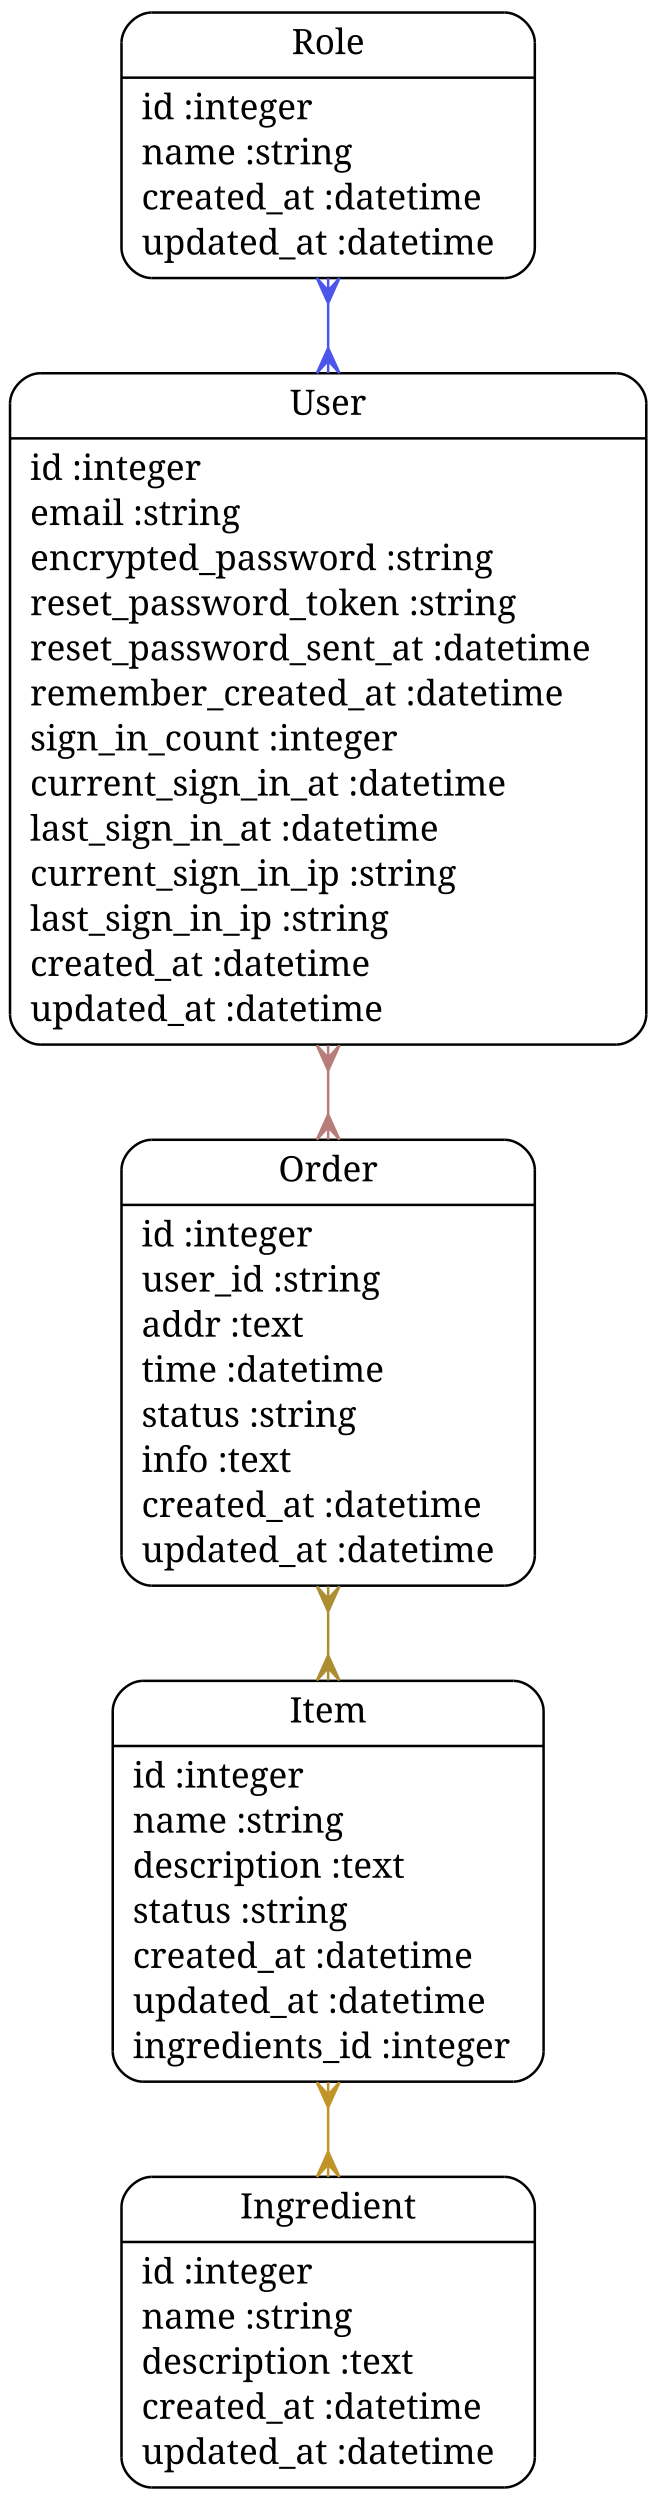
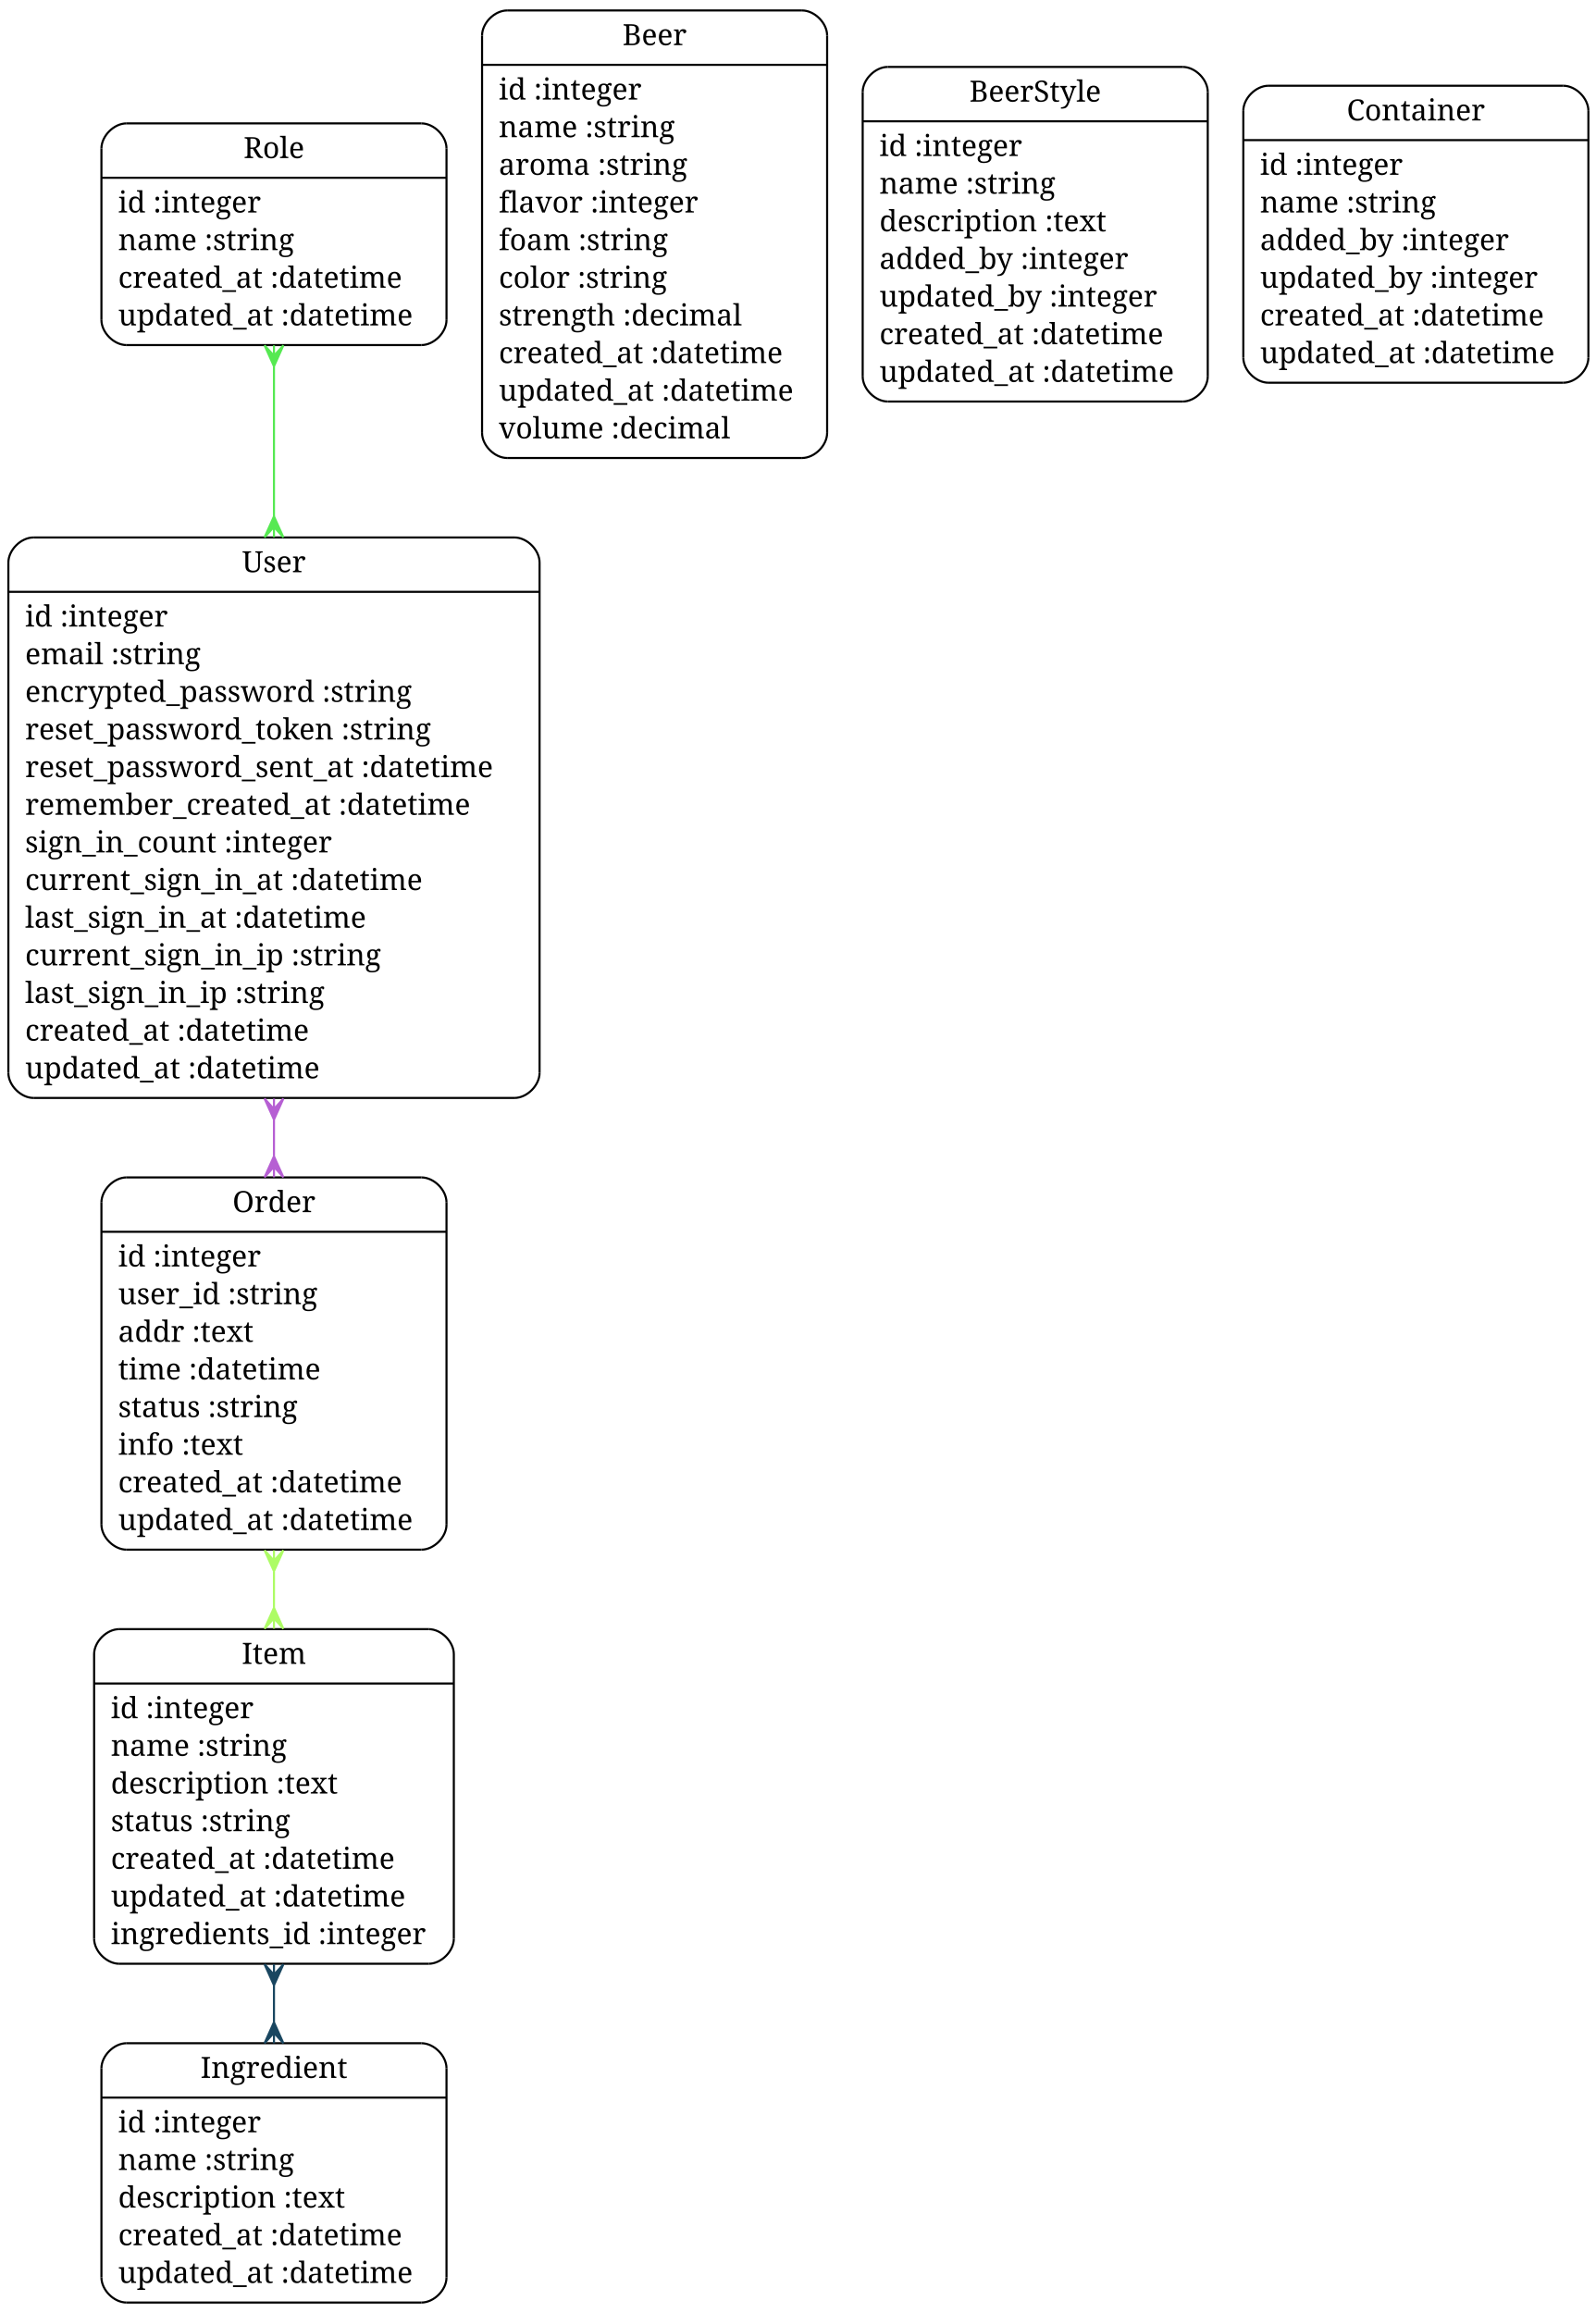
- <svg xmlns="http://www.w3.org/2000/svg" width="262pt" height="998pt" viewBox="0.00 0.00 262.00 998.00">
-   <g id="graph1" class="graph" transform="scale(1 1) rotate(0) translate(4 994)">
-     <polygon fill="white" stroke="white" points="-4,5 -4,-994 259,-994 259,5 -4,5" />
+ <svg xmlns="http://www.w3.org/2000/svg" width="763pt" height="1106pt" viewBox="0.00 0.00 763.00 1106.00">
+   <g id="graph1" class="graph" transform="scale(1 1) rotate(0) translate(4 1102)">
+     <polygon fill="white" stroke="white" points="-4,5 -4,-1102 760,-1102 760,5 -4,5" />
    <g id="node1" class="node">
-       <polyline fill="none" stroke="black" points="56.5,-883 197.5,-883 " />
-       <path fill="none" stroke="black" d="M197.5,-883C203.5,-883 209.5,-889 209.5,-895" />
-       <polyline fill="none" stroke="black" points="209.5,-895 209.5,-977 " />
-       <path fill="none" stroke="black" d="M209.5,-977C209.5,-983 203.5,-989 197.5,-989" />
-       <polyline fill="none" stroke="black" points="197.5,-989 56.5,-989 " />
-       <path fill="none" stroke="black" d="M56.5,-989C50.5,-989 44.5,-983 44.5,-977" />
-       <polyline fill="none" stroke="black" points="44.5,-977 44.5,-895 " />
-       <path fill="none" stroke="black" d="M44.5,-895C44.5,-889 50.5,-883 56.5,-883" />
-       <text text-anchor="middle" x="127" y="-972.4" font-family="Times Roman,serif" font-size="14.00">Role</text>
-       <polyline fill="none" stroke="black" points="44.5,-963 209.5,-963 " />
-       <text text-anchor="start" x="52.5" y="-946.4" font-family="Times Roman,serif" font-size="14.00">id :integer</text>
-       <text text-anchor="start" x="52.5" y="-928.4" font-family="Times Roman,serif" font-size="14.00">name :string</text>
-       <text text-anchor="start" x="52.5" y="-910.4" font-family="Times Roman,serif" font-size="14.00">created_at :datetime</text>
-       <text text-anchor="start" x="52.5" y="-892.4" font-family="Times Roman,serif" font-size="14.00">updated_at :datetime</text>
+       <polyline fill="none" stroke="black" points="56.5,-937 197.5,-937 " />
+       <path fill="none" stroke="black" d="M197.5,-937C203.5,-937 209.5,-943 209.5,-949" />
+       <polyline fill="none" stroke="black" points="209.5,-949 209.5,-1031 " />
+       <path fill="none" stroke="black" d="M209.5,-1031C209.5,-1037 203.5,-1043 197.5,-1043" />
+       <polyline fill="none" stroke="black" points="197.5,-1043 56.5,-1043 " />
+       <path fill="none" stroke="black" d="M56.5,-1043C50.5,-1043 44.5,-1037 44.5,-1031" />
+       <polyline fill="none" stroke="black" points="44.5,-1031 44.5,-949 " />
+       <path fill="none" stroke="black" d="M44.5,-949C44.5,-943 50.5,-937 56.5,-937" />
+       <text text-anchor="middle" x="127" y="-1026.4" font-family="Times Roman,serif" font-size="14.00">Role</text>
+       <polyline fill="none" stroke="black" points="44.5,-1017 209.5,-1017 " />
+       <text text-anchor="start" x="52.5" y="-1000.4" font-family="Times Roman,serif" font-size="14.00">id :integer</text>
+       <text text-anchor="start" x="52.5" y="-982.4" font-family="Times Roman,serif" font-size="14.00">name :string</text>
+       <text text-anchor="start" x="52.5" y="-964.4" font-family="Times Roman,serif" font-size="14.00">created_at :datetime</text>
+       <text text-anchor="start" x="52.5" y="-946.4" font-family="Times Roman,serif" font-size="14.00">updated_at :datetime</text>
    </g>
-     <g id="node2" class="node">
+     <g id="node5" class="node">
      <polyline fill="none" stroke="black" points="12,-577 242,-577 " />
      <path fill="none" stroke="black" d="M242,-577C248,-577 254,-583 254,-589" />
      <polyline fill="none" stroke="black" points="254,-589 254,-833 " />
      <path fill="none" stroke="black" d="M254,-833C254,-839 248,-845 242,-845" />
      <polyline fill="none" stroke="black" points="242,-845 12,-845 " />
      <path fill="none" stroke="black" d="M12,-845C6,-845 0,-839 0,-833" />
      <polyline fill="none" stroke="black" points="0,-833 0,-589 " />
      <path fill="none" stroke="black" d="M0,-589C0,-583 6,-577 12,-577" />
      <text text-anchor="middle" x="127" y="-828.4" font-family="Times Roman,serif" font-size="14.00">User</text>
      <polyline fill="none" stroke="black" points="0,-819 254,-819 " />
      <text text-anchor="start" x="8" y="-802.4" font-family="Times Roman,serif" font-size="14.00">id :integer</text>
      <text text-anchor="start" x="8" y="-784.4" font-family="Times Roman,serif" font-size="14.00">email :string</text>
      <text text-anchor="start" x="8" y="-766.4" font-family="Times Roman,serif" font-size="14.00">encrypted_password :string</text>
      <text text-anchor="start" x="8" y="-748.4" font-family="Times Roman,serif" font-size="14.00">reset_password_token :string</text>
      <text text-anchor="start" x="8" y="-730.4" font-family="Times Roman,serif" font-size="14.00">reset_password_sent_at :datetime</text>
      <text text-anchor="start" x="8" y="-712.4" font-family="Times Roman,serif" font-size="14.00">remember_created_at :datetime</text>
      <text text-anchor="start" x="8" y="-694.4" font-family="Times Roman,serif" font-size="14.00">sign_in_count :integer</text>
      <text text-anchor="start" x="8" y="-676.4" font-family="Times Roman,serif" font-size="14.00">current_sign_in_at :datetime</text>
      <text text-anchor="start" x="8" y="-658.4" font-family="Times Roman,serif" font-size="14.00">last_sign_in_at :datetime</text>
      <text text-anchor="start" x="8" y="-640.4" font-family="Times Roman,serif" font-size="14.00">current_sign_in_ip :string</text>
      <text text-anchor="start" x="8" y="-622.4" font-family="Times Roman,serif" font-size="14.00">last_sign_in_ip :string</text>
      <text text-anchor="start" x="8" y="-604.4" font-family="Times Roman,serif" font-size="14.00">created_at :datetime</text>
      <text text-anchor="start" x="8" y="-586.4" font-family="Times Roman,serif" font-size="14.00">updated_at :datetime</text>
    </g>
    <g id="edge2" class="edge">
-       <path fill="none" stroke="#4d56eb" d="M127,-872.829C127,-867.162 127,-861.287 127,-855.28" />
-       <polygon fill="#4d56eb" stroke="#4d56eb" points="127,-872.963 122.5,-882.963 127,-877.963 127,-882.963 127,-882.963 127,-882.963 127,-877.963 131.5,-882.963 127,-872.963 127,-872.963" />
-       <polygon fill="#4d56eb" stroke="#4d56eb" points="127,-855.06 131.5,-845.06 127,-850.06 127,-845.06 127,-845.06 127,-845.06 127,-850.06 122.5,-845.06 127,-855.06 127,-855.06" />
+       <path fill="none" stroke="#56e952" d="M127,-926.722C127,-905.236 127,-880.269 127,-855.102" />
+       <polygon fill="#56e952" stroke="#56e952" points="127,-926.866 122.5,-936.865 127,-931.866 127,-936.866 127,-936.866 127,-936.866 127,-931.866 131.5,-936.866 127,-926.866 127,-926.866" />
+       <polygon fill="#56e952" stroke="#56e952" points="127,-855.076 131.5,-845.076 127,-850.076 127,-845.076 127,-845.076 127,-845.076 127,-850.076 122.5,-845.077 127,-855.076 127,-855.076" />
+     </g>
+     <g id="node2" class="node">
+       <polyline fill="none" stroke="black" points="238.5,-883 379.5,-883 " />
+       <path fill="none" stroke="black" d="M379.5,-883C385.5,-883 391.5,-889 391.5,-895" />
+       <polyline fill="none" stroke="black" points="391.5,-895 391.5,-1085 " />
+       <path fill="none" stroke="black" d="M391.5,-1085C391.5,-1091 385.5,-1097 379.5,-1097" />
+       <polyline fill="none" stroke="black" points="379.5,-1097 238.5,-1097 " />
+       <path fill="none" stroke="black" d="M238.5,-1097C232.5,-1097 226.5,-1091 226.5,-1085" />
+       <polyline fill="none" stroke="black" points="226.5,-1085 226.5,-895 " />
+       <path fill="none" stroke="black" d="M226.5,-895C226.5,-889 232.5,-883 238.5,-883" />
+       <text text-anchor="middle" x="309" y="-1080.4" font-family="Times Roman,serif" font-size="14.00">Beer</text>
+       <polyline fill="none" stroke="black" points="226.5,-1071 391.5,-1071 " />
+       <text text-anchor="start" x="234.5" y="-1054.4" font-family="Times Roman,serif" font-size="14.00">id :integer</text>
+       <text text-anchor="start" x="234.5" y="-1036.4" font-family="Times Roman,serif" font-size="14.00">name :string</text>
+       <text text-anchor="start" x="234.5" y="-1018.4" font-family="Times Roman,serif" font-size="14.00">aroma :string</text>
+       <text text-anchor="start" x="234.5" y="-1000.4" font-family="Times Roman,serif" font-size="14.00">flavor :integer</text>
+       <text text-anchor="start" x="234.5" y="-982.4" font-family="Times Roman,serif" font-size="14.00">foam :string</text>
+       <text text-anchor="start" x="234.5" y="-964.4" font-family="Times Roman,serif" font-size="14.00">color :string</text>
+       <text text-anchor="start" x="234.5" y="-946.4" font-family="Times Roman,serif" font-size="14.00">strength :decimal</text>
+       <text text-anchor="start" x="234.5" y="-928.4" font-family="Times Roman,serif" font-size="14.00">created_at :datetime</text>
+       <text text-anchor="start" x="234.5" y="-910.4" font-family="Times Roman,serif" font-size="14.00">updated_at :datetime</text>
+       <text text-anchor="start" x="234.5" y="-892.4" font-family="Times Roman,serif" font-size="14.00">volume :decimal</text>
    </g>
    <g id="node3" class="node">
+       <polyline fill="none" stroke="black" points="420.5,-910 561.5,-910 " />
+       <path fill="none" stroke="black" d="M561.5,-910C567.5,-910 573.5,-916 573.5,-922" />
+       <polyline fill="none" stroke="black" points="573.5,-922 573.5,-1058 " />
+       <path fill="none" stroke="black" d="M573.5,-1058C573.5,-1064 567.5,-1070 561.5,-1070" />
+       <polyline fill="none" stroke="black" points="561.5,-1070 420.5,-1070 " />
+       <path fill="none" stroke="black" d="M420.5,-1070C414.5,-1070 408.5,-1064 408.5,-1058" />
+       <polyline fill="none" stroke="black" points="408.5,-1058 408.5,-922 " />
+       <path fill="none" stroke="black" d="M408.5,-922C408.5,-916 414.5,-910 420.5,-910" />
+       <text text-anchor="middle" x="491" y="-1053.4" font-family="Times Roman,serif" font-size="14.00">BeerStyle</text>
+       <polyline fill="none" stroke="black" points="408.5,-1044 573.5,-1044 " />
+       <text text-anchor="start" x="416.5" y="-1027.4" font-family="Times Roman,serif" font-size="14.00">id :integer</text>
+       <text text-anchor="start" x="416.5" y="-1009.4" font-family="Times Roman,serif" font-size="14.00">name :string</text>
+       <text text-anchor="start" x="416.5" y="-991.4" font-family="Times Roman,serif" font-size="14.00">description :text</text>
+       <text text-anchor="start" x="416.5" y="-973.4" font-family="Times Roman,serif" font-size="14.00">added_by :integer</text>
+       <text text-anchor="start" x="416.5" y="-955.4" font-family="Times Roman,serif" font-size="14.00">updated_by :integer</text>
+       <text text-anchor="start" x="416.5" y="-937.4" font-family="Times Roman,serif" font-size="14.00">created_at :datetime</text>
+       <text text-anchor="start" x="416.5" y="-919.4" font-family="Times Roman,serif" font-size="14.00">updated_at :datetime</text>
+     </g>
+     <g id="node4" class="node">
+       <polyline fill="none" stroke="black" points="602.5,-919 743.5,-919 " />
+       <path fill="none" stroke="black" d="M743.5,-919C749.5,-919 755.5,-925 755.5,-931" />
+       <polyline fill="none" stroke="black" points="755.5,-931 755.5,-1049 " />
+       <path fill="none" stroke="black" d="M755.5,-1049C755.5,-1055 749.5,-1061 743.5,-1061" />
+       <polyline fill="none" stroke="black" points="743.5,-1061 602.5,-1061 " />
+       <path fill="none" stroke="black" d="M602.5,-1061C596.5,-1061 590.5,-1055 590.5,-1049" />
+       <polyline fill="none" stroke="black" points="590.5,-1049 590.5,-931 " />
+       <path fill="none" stroke="black" d="M590.5,-931C590.5,-925 596.5,-919 602.5,-919" />
+       <text text-anchor="middle" x="673" y="-1044.4" font-family="Times Roman,serif" font-size="14.00">Container</text>
+       <polyline fill="none" stroke="black" points="590.5,-1035 755.5,-1035 " />
+       <text text-anchor="start" x="598.5" y="-1018.4" font-family="Times Roman,serif" font-size="14.00">id :integer</text>
+       <text text-anchor="start" x="598.5" y="-1000.4" font-family="Times Roman,serif" font-size="14.00">name :string</text>
+       <text text-anchor="start" x="598.5" y="-982.4" font-family="Times Roman,serif" font-size="14.00">added_by :integer</text>
+       <text text-anchor="start" x="598.5" y="-964.4" font-family="Times Roman,serif" font-size="14.00">updated_by :integer</text>
+       <text text-anchor="start" x="598.5" y="-946.4" font-family="Times Roman,serif" font-size="14.00">created_at :datetime</text>
+       <text text-anchor="start" x="598.5" y="-928.4" font-family="Times Roman,serif" font-size="14.00">updated_at :datetime</text>
+     </g>
+     <g id="node6" class="node">
      <polyline fill="none" stroke="black" points="56.5,-361 197.5,-361 " />
      <path fill="none" stroke="black" d="M197.5,-361C203.5,-361 209.5,-367 209.5,-373" />
      <polyline fill="none" stroke="black" points="209.5,-373 209.5,-527 " />
      <path fill="none" stroke="black" d="M209.5,-527C209.5,-533 203.5,-539 197.5,-539" />
      <polyline fill="none" stroke="black" points="197.5,-539 56.5,-539 " />
      <path fill="none" stroke="black" d="M56.5,-539C50.5,-539 44.5,-533 44.5,-527" />
      <polyline fill="none" stroke="black" points="44.5,-527 44.5,-373 " />
      <path fill="none" stroke="black" d="M44.5,-373C44.5,-367 50.5,-361 56.5,-361" />
      <text text-anchor="middle" x="127" y="-522.4" font-family="Times Roman,serif" font-size="14.00">Order</text>
      <polyline fill="none" stroke="black" points="44.5,-513 209.5,-513 " />
      <text text-anchor="start" x="52.5" y="-496.4" font-family="Times Roman,serif" font-size="14.00">id :integer</text>
      <text text-anchor="start" x="52.5" y="-478.4" font-family="Times Roman,serif" font-size="14.00">user_id :string</text>
      <text text-anchor="start" x="52.5" y="-460.4" font-family="Times Roman,serif" font-size="14.00">addr :text</text>
      <text text-anchor="start" x="52.5" y="-442.4" font-family="Times Roman,serif" font-size="14.00">time :datetime</text>
      <text text-anchor="start" x="52.5" y="-424.4" font-family="Times Roman,serif" font-size="14.00">status :string</text>
      <text text-anchor="start" x="52.5" y="-406.4" font-family="Times Roman,serif" font-size="14.00">info :text</text>
      <text text-anchor="start" x="52.5" y="-388.4" font-family="Times Roman,serif" font-size="14.00">created_at :datetime</text>
      <text text-anchor="start" x="52.5" y="-370.4" font-family="Times Roman,serif" font-size="14.00">updated_at :datetime</text>
    </g>
    <g id="edge4" class="edge">
-       <path fill="none" stroke="#b67d7a" d="M127,-566.544C127,-560.724 127,-554.942 127,-549.244" />
-       <polygon fill="#b67d7a" stroke="#b67d7a" points="127,-566.677 122.5,-576.677 127,-571.677 127,-576.677 127,-576.677 127,-576.677 127,-571.677 131.5,-576.677 127,-566.677 127,-566.677" />
-       <polygon fill="#b67d7a" stroke="#b67d7a" points="127,-549.089 131.5,-539.089 127,-544.089 127,-539.089 127,-539.089 127,-539.089 127,-544.089 122.5,-539.089 127,-549.089 127,-549.089" />
+       <path fill="none" stroke="#b65fd3" d="M127,-566.544C127,-560.724 127,-554.942 127,-549.244" />
+       <polygon fill="#b65fd3" stroke="#b65fd3" points="127,-566.677 122.5,-576.677 127,-571.677 127,-576.677 127,-576.677 127,-576.677 127,-571.677 131.5,-576.677 127,-566.677 127,-566.677" />
+       <polygon fill="#b65fd3" stroke="#b65fd3" points="127,-549.089 131.5,-539.089 127,-544.089 127,-539.089 127,-539.089 127,-539.089 127,-544.089 122.5,-539.089 127,-549.089 127,-549.089" />
    </g>
-     <g id="node4" class="node">
+     <g id="node7" class="node">
      <polyline fill="none" stroke="black" points="53,-163 201,-163 " />
      <path fill="none" stroke="black" d="M201,-163C207,-163 213,-169 213,-175" />
      <polyline fill="none" stroke="black" points="213,-175 213,-311 " />
      <path fill="none" stroke="black" d="M213,-311C213,-317 207,-323 201,-323" />
      <polyline fill="none" stroke="black" points="201,-323 53,-323 " />
      <path fill="none" stroke="black" d="M53,-323C47,-323 41,-317 41,-311" />
      <polyline fill="none" stroke="black" points="41,-311 41,-175 " />
      <path fill="none" stroke="black" d="M41,-175C41,-169 47,-163 53,-163" />
      <text text-anchor="middle" x="127" y="-306.4" font-family="Times Roman,serif" font-size="14.00">Item</text>
      <polyline fill="none" stroke="black" points="41,-297 213,-297 " />
      <text text-anchor="start" x="49" y="-280.4" font-family="Times Roman,serif" font-size="14.00">id :integer</text>
      <text text-anchor="start" x="49" y="-262.4" font-family="Times Roman,serif" font-size="14.00">name :string</text>
      <text text-anchor="start" x="49" y="-244.4" font-family="Times Roman,serif" font-size="14.00">description :text</text>
      <text text-anchor="start" x="49" y="-226.4" font-family="Times Roman,serif" font-size="14.00">status :string</text>
      <text text-anchor="start" x="49" y="-208.4" font-family="Times Roman,serif" font-size="14.00">created_at :datetime</text>
      <text text-anchor="start" x="49" y="-190.4" font-family="Times Roman,serif" font-size="14.00">updated_at :datetime</text>
      <text text-anchor="start" x="49" y="-172.4" font-family="Times Roman,serif" font-size="14.00">ingredients_id :integer</text>
    </g>
    <g id="edge6" class="edge">
-       <path fill="none" stroke="#ad8d32" d="M127,-350.431C127,-344.722 127,-338.997 127,-333.326" />
-       <polygon fill="#ad8d32" stroke="#ad8d32" points="127,-350.711 122.5,-360.711 127,-355.711 127,-360.711 127,-360.711 127,-360.711 127,-355.711 131.5,-360.711 127,-350.711 127,-350.711" />
-       <polygon fill="#ad8d32" stroke="#ad8d32" points="127,-333.19 131.5,-323.19 127,-328.19 127,-323.19 127,-323.19 127,-323.19 127,-328.19 122.5,-323.19 127,-333.19 127,-333.19" />
+       <path fill="none" stroke="#adfc65" d="M127,-350.431C127,-344.722 127,-338.997 127,-333.326" />
+       <polygon fill="#adfc65" stroke="#adfc65" points="127,-350.711 122.5,-360.711 127,-355.711 127,-360.711 127,-360.711 127,-360.711 127,-355.711 131.5,-360.711 127,-350.711 127,-350.711" />
+       <polygon fill="#adfc65" stroke="#adfc65" points="127,-333.19 131.5,-323.19 127,-328.19 127,-323.19 127,-323.19 127,-323.19 127,-328.19 122.5,-323.19 127,-333.19 127,-333.19" />
    </g>
-     <g id="node5" class="node">
+     <g id="node8" class="node">
      <polyline fill="none" stroke="black" points="56.5,-1 197.5,-1 " />
      <path fill="none" stroke="black" d="M197.5,-1C203.5,-1 209.5,-7 209.5,-13" />
      <polyline fill="none" stroke="black" points="209.5,-13 209.5,-113 " />
      <path fill="none" stroke="black" d="M209.5,-113C209.5,-119 203.5,-125 197.5,-125" />
      <polyline fill="none" stroke="black" points="197.5,-125 56.5,-125 " />
      <path fill="none" stroke="black" d="M56.5,-125C50.5,-125 44.5,-119 44.5,-113" />
      <polyline fill="none" stroke="black" points="44.5,-113 44.5,-13 " />
      <path fill="none" stroke="black" d="M44.5,-13C44.5,-7 50.5,-1 56.5,-1" />
      <text text-anchor="middle" x="127" y="-108.4" font-family="Times Roman,serif" font-size="14.00">Ingredient</text>
      <polyline fill="none" stroke="black" points="44.5,-99 209.5,-99 " />
      <text text-anchor="start" x="52.5" y="-82.4" font-family="Times Roman,serif" font-size="14.00">id :integer</text>
      <text text-anchor="start" x="52.5" y="-64.4" font-family="Times Roman,serif" font-size="14.00">name :string</text>
      <text text-anchor="start" x="52.5" y="-46.4" font-family="Times Roman,serif" font-size="14.00">description :text</text>
      <text text-anchor="start" x="52.5" y="-28.4" font-family="Times Roman,serif" font-size="14.00">created_at :datetime</text>
      <text text-anchor="start" x="52.5" y="-10.4" font-family="Times Roman,serif" font-size="14.00">updated_at :datetime</text>
    </g>
    <g id="edge8" class="edge">
-       <path fill="none" stroke="#c19429" d="M127,-152.617C127,-146.778 127,-140.941 127,-135.204" />
-       <polygon fill="#c19429" stroke="#c19429" points="127,-152.739 122.5,-162.739 127,-157.739 127,-162.739 127,-162.739 127,-162.739 127,-157.739 131.5,-162.739 127,-152.739 127,-152.739" />
-       <polygon fill="#c19429" stroke="#c19429" points="127,-135.007 131.5,-125.007 127,-130.007 127,-125.007 127,-125.007 127,-125.007 127,-130.007 122.5,-125.007 127,-135.007 127,-135.007" />
+       <path fill="none" stroke="#194660" d="M127,-152.617C127,-146.778 127,-140.941 127,-135.204" />
+       <polygon fill="#194660" stroke="#194660" points="127,-152.739 122.5,-162.739 127,-157.739 127,-162.739 127,-162.739 127,-162.739 127,-157.739 131.5,-162.739 127,-152.739 127,-152.739" />
+       <polygon fill="#194660" stroke="#194660" points="127,-135.007 131.5,-125.007 127,-130.007 127,-125.007 127,-125.007 127,-125.007 127,-130.007 122.5,-125.007 127,-135.007 127,-135.007" />
    </g>
  </g>
</svg>
